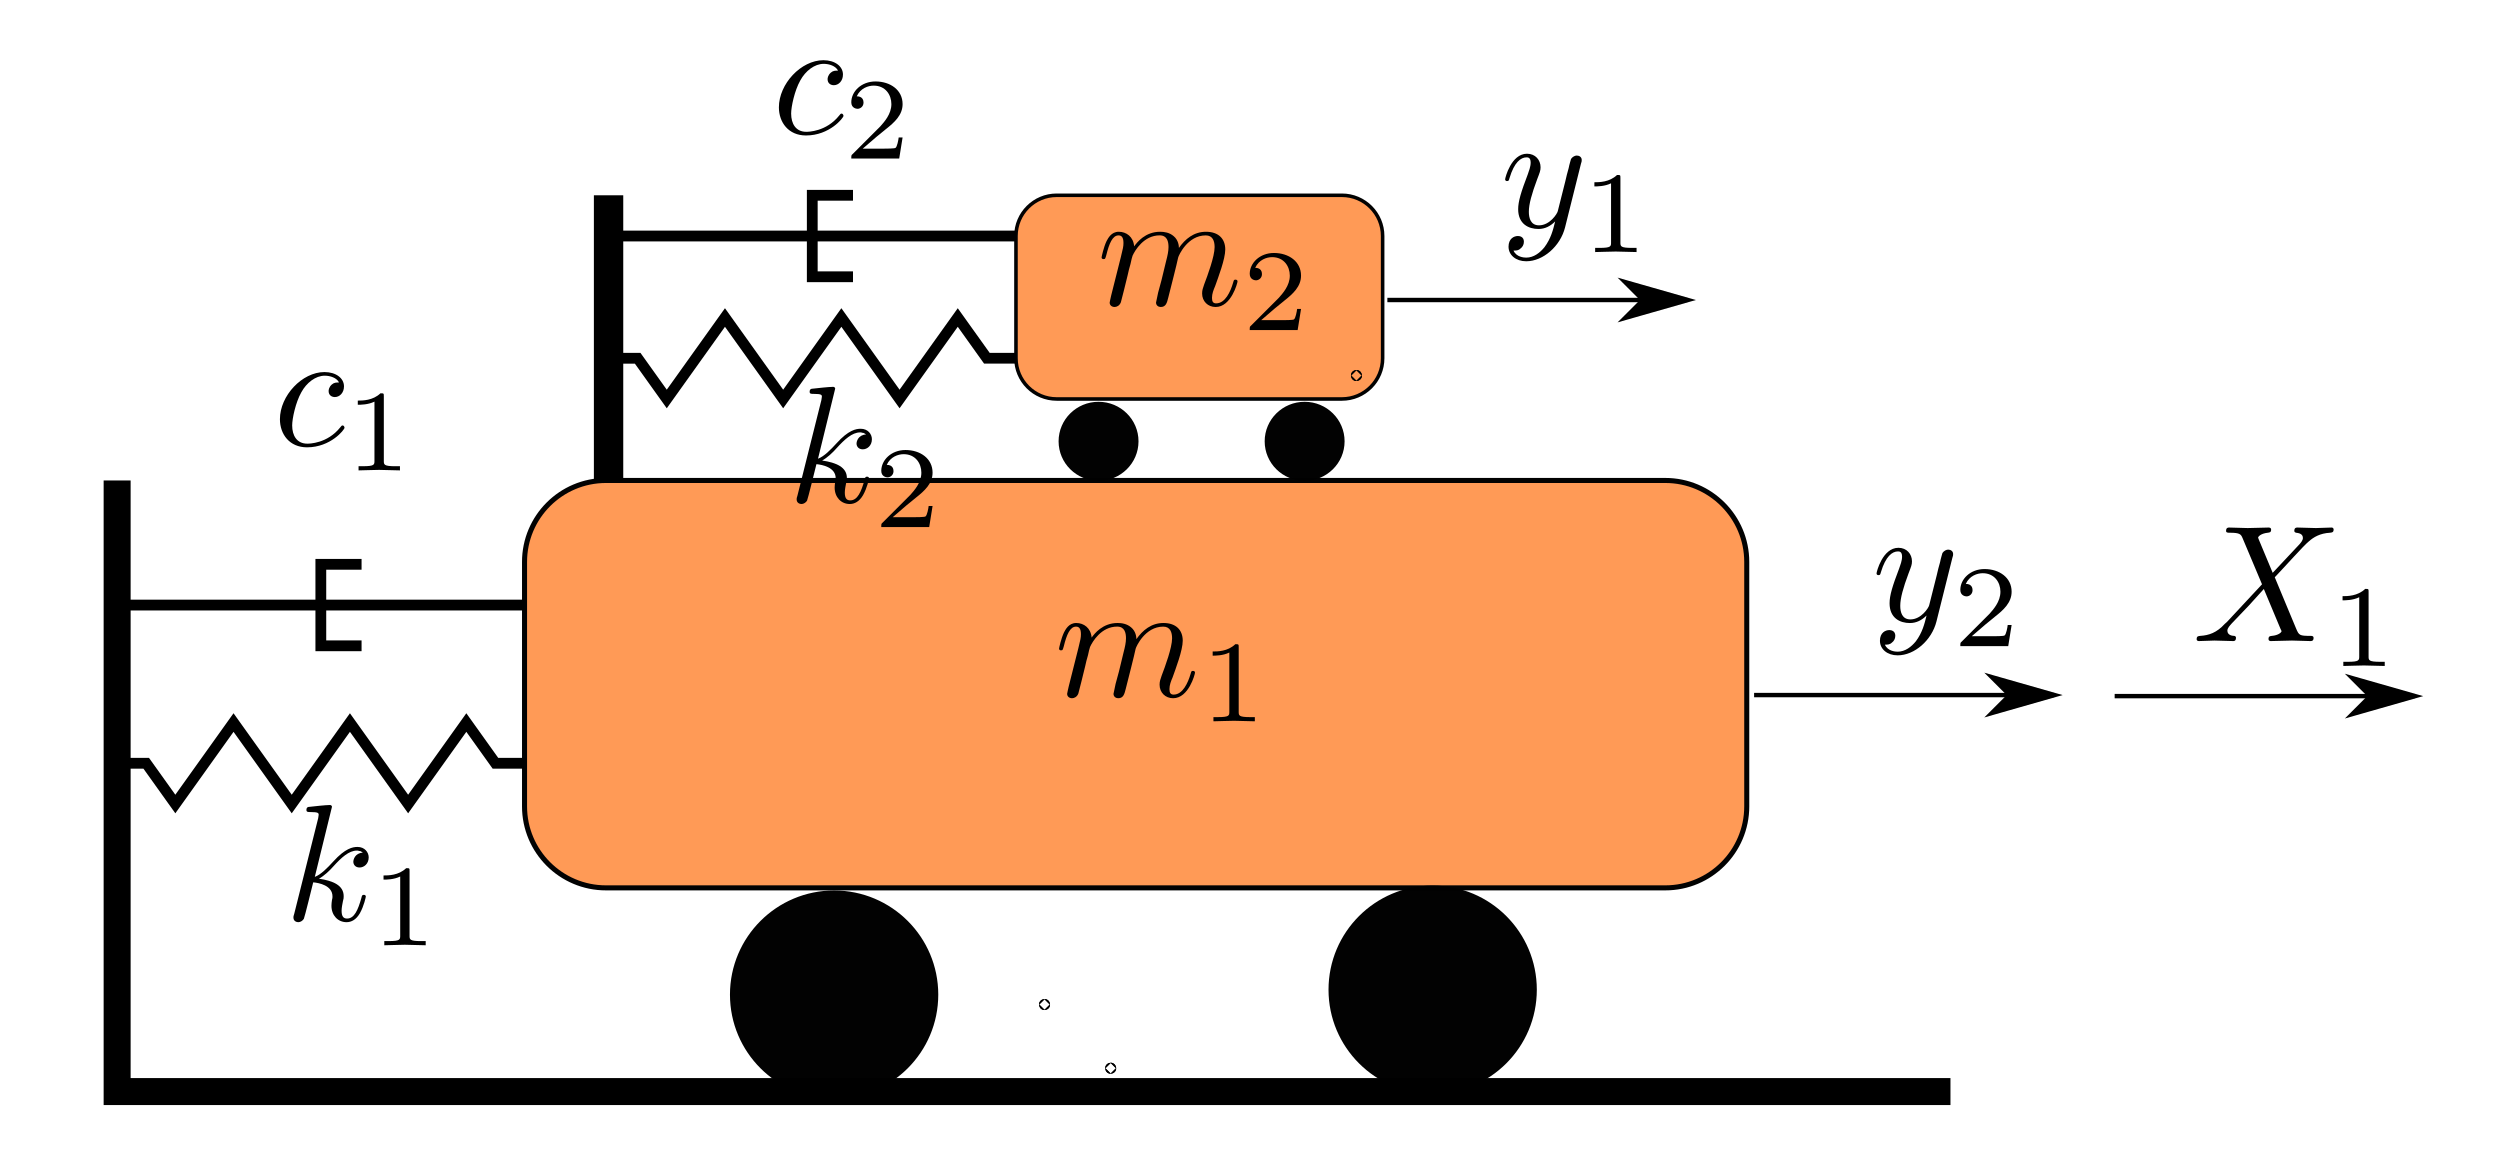
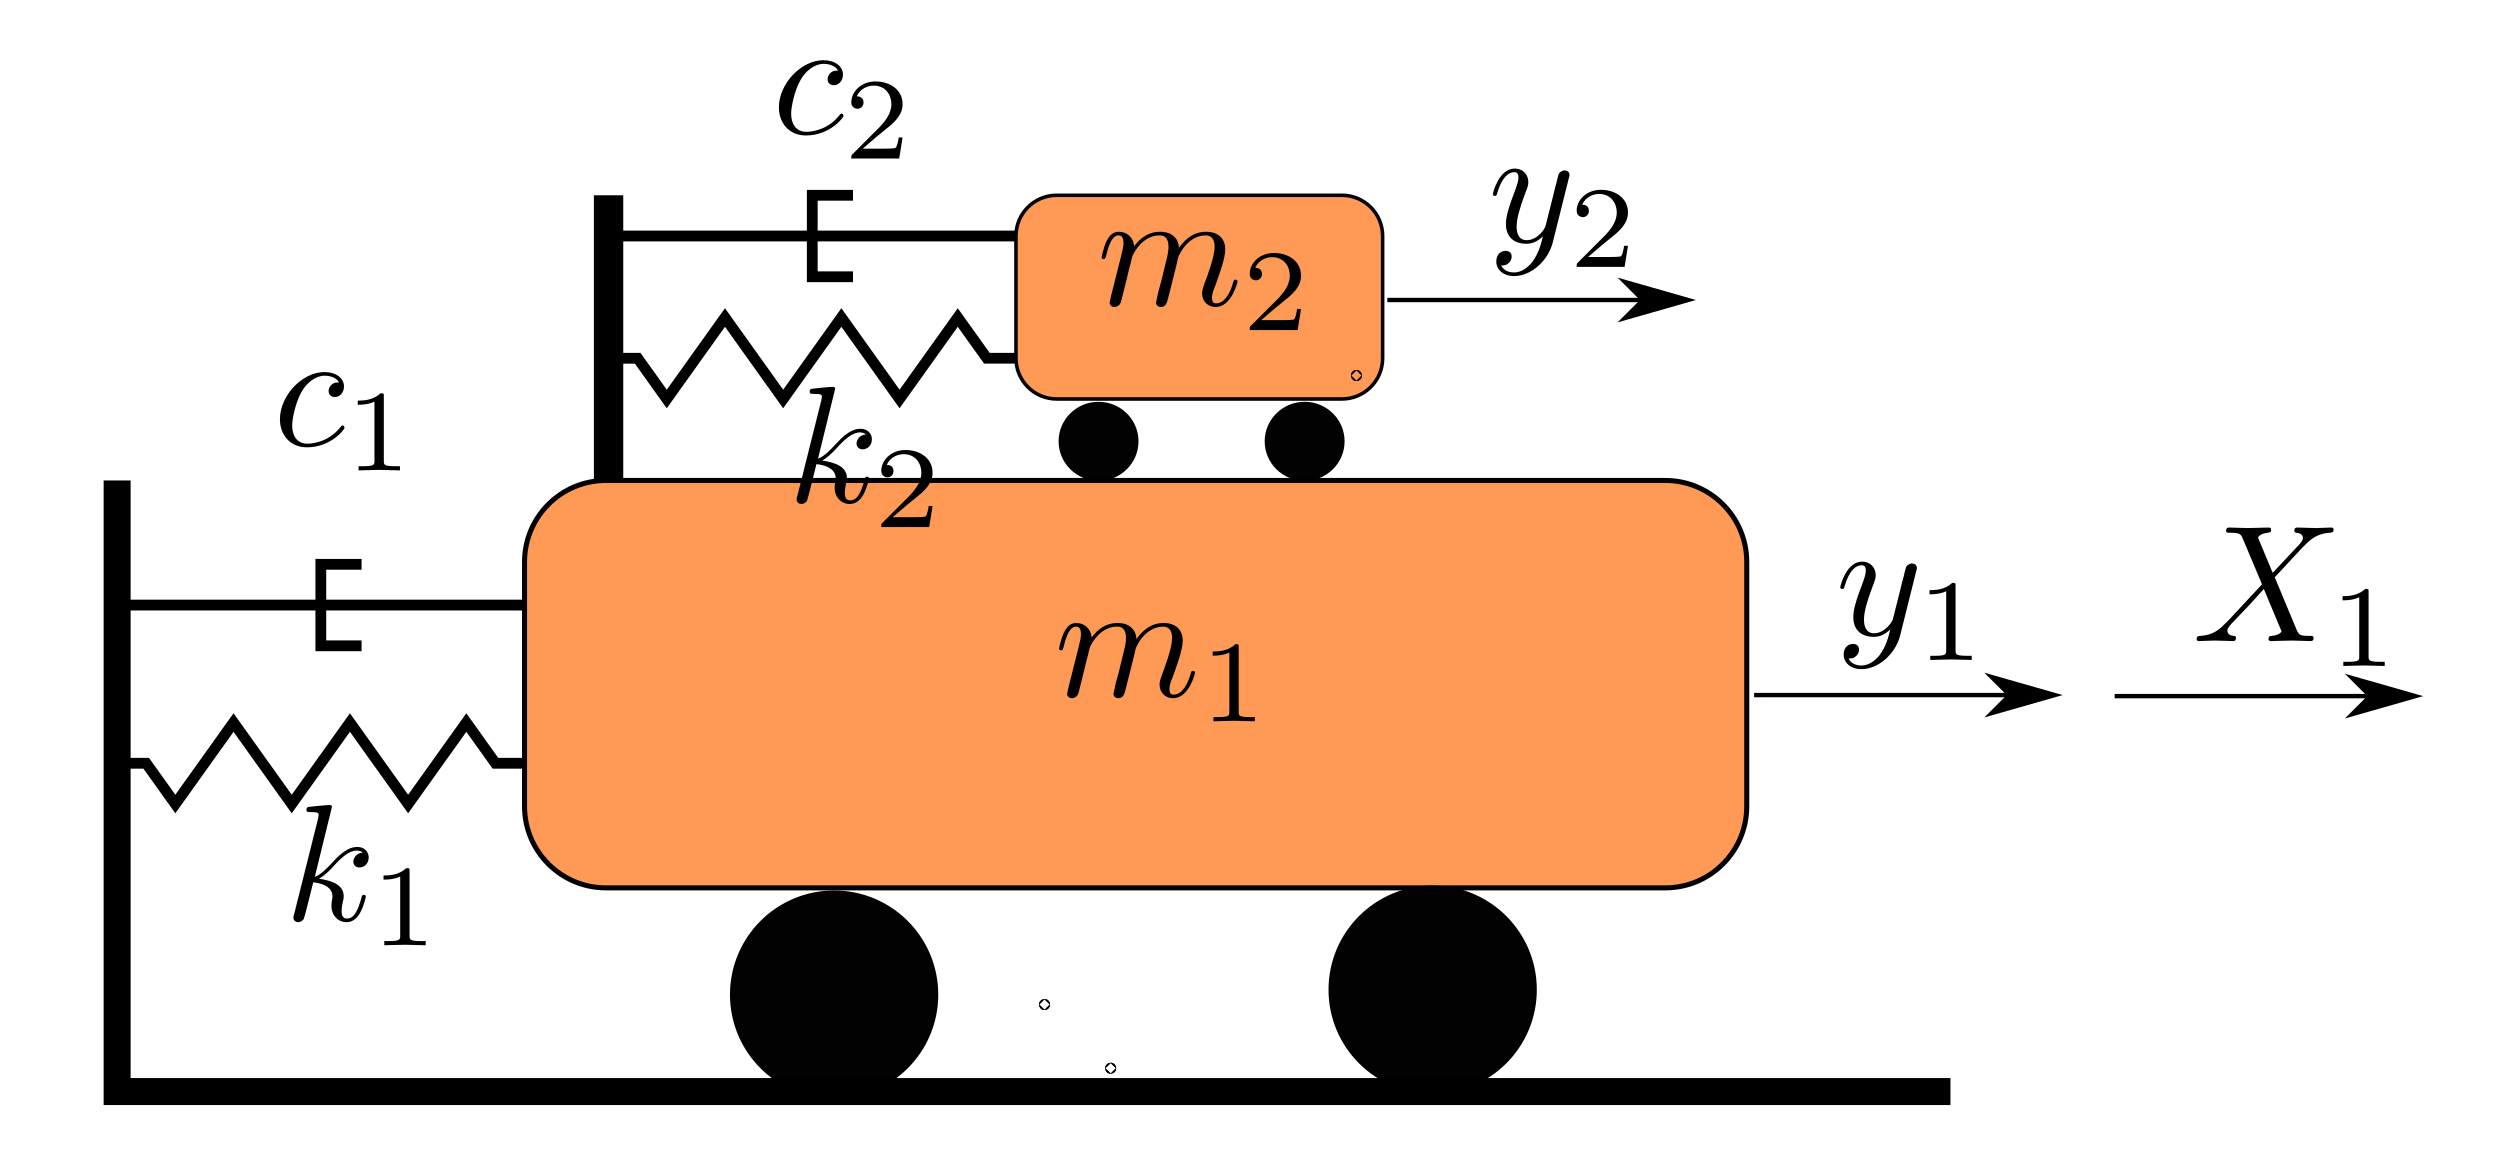
<svg xmlns="http://www.w3.org/2000/svg" xmlns:xlink="http://www.w3.org/1999/xlink" width="150mm" height="70mm" viewBox="0 0 150 70" version="1.1" id="svg5">
  <defs id="defs2">
+     <rect x="359.055" y="-56.693" width="132.283" height="56.693" id="rect13890" />
    <marker style="overflow:visible;" id="Arrow1Lend" refX="0.0" refY="0.0" orient="auto">
      <path transform="scale(0.8) rotate(180) translate(12.5,0)" style="fill-rule:evenodd;fill:context-stroke;stroke:context-stroke;stroke-width:1.0pt;" d="M 0.0,0.0 L 5.0,-5.0 L -12.5,0.0 L 5.0,5.0 L 0.0,0.0 z " id="path4789" />
    </marker>
    <g id="g8746">
      <symbol overflow="visible" id="symbol5460">
        <path style="stroke:none" d="" id="path7923" />
      </symbol>
      <symbol overflow="visible" id="symbol5635">
        <path style="stroke:none" d="M 3.328,-2 C 3.312,-2.031 3.297,-2.047 3.297,-2.062 c 0,0 0.125,-0.078 0.188,-0.125 C 4.328,-2.719 4.625,-2.922 4.844,-3.031 5,-3.094 5.203,-3.172 5.406,-3.188 c 0.062,0 0.141,0 0.141,-0.125 0,-0.078 -0.047,-0.094 -0.062,-0.094 -0.172,0.016 -0.328,0.016 -0.438,0.016 h -0.312 c -0.109,0 -0.219,-0.016 -0.312,-0.016 -0.094,0 -0.125,0.062 -0.125,0.141 0,0 0,0.078 0.094,0.078 C 4.5,-3.172 4.5,-3.141 4.5,-3.125 4.5,-3.078 4.453,-3.047 4.406,-3 c -0.062,0.047 -0.062,0.047 -0.125,0.078 L 2,-1.453 2.375,-2.984 C 2.422,-3.141 2.422,-3.188 2.812,-3.188 c 0.125,0 0.141,0 0.156,0 C 3,-3.219 3.016,-3.281 3.016,-3.312 3.016,-3.328 3,-3.406 2.922,-3.406 c -0.109,0 -0.219,0.016 -0.328,0.016 -0.125,0 -0.25,0 -0.375,0 -0.125,0 -0.234,0 -0.359,0 -0.125,0 -0.25,-0.016 -0.359,-0.016 -0.031,0 -0.125,0 -0.125,0.141 0,0.078 0.062,0.078 0.188,0.078 0.047,0 0.219,0 0.328,0.031 0,0.062 0,0.078 -0.016,0.125 l -0.656,2.625 c -0.047,0.141 -0.047,0.188 -0.438,0.188 -0.125,0 -0.203,0 -0.203,0.141 C 0.578,-0.047 0.625,0 0.672,0 0.781,0 0.891,-0.016 1,-0.016 c 0.125,0 0.25,0 0.375,0 0.125,0 0.25,0 0.375,0 C 1.859,-0.016 1.984,0 2.094,0 c 0.031,0 0.125,0 0.125,-0.141 0,-0.078 -0.078,-0.078 -0.172,-0.078 0,0 -0.125,0 -0.203,-0.016 C 1.719,-0.25 1.703,-0.25 1.703,-0.297 c 0,-0.016 0.062,-0.234 0.094,-0.359 0,-0.047 0.125,-0.5 0.125,-0.516 C 1.938,-1.188 1.938,-1.203 2,-1.234 L 2.797,-1.75 c 0,0 0.047,-0.031 0.047,-0.031 0.016,0 0.016,0 0.062,0.078 l 0.797,1.281 C 3.75,-0.344 3.75,-0.344 3.75,-0.312 c 0,0.094 -0.188,0.094 -0.219,0.094 -0.062,0 -0.141,0 -0.141,0.141 C 3.391,-0.047 3.422,0 3.469,0 3.578,0 3.703,-0.016 3.812,-0.016 c 0.109,0 0.219,0 0.344,0 0.094,0 0.188,0 0.281,0 C 4.5,-0.016 4.703,0 4.719,0 4.797,0 4.828,-0.062 4.828,-0.141 4.828,-0.219 4.75,-0.219 4.688,-0.219 4.5,-0.219 4.406,-0.266 4.328,-0.391 Z m 0,0" id="path414" />
      </symbol>
      <symbol overflow="visible" id="symbol3872">
        <path style="stroke:none" d="" id="path9175" />
      </symbol>
      <symbol overflow="visible" id="symbol842">
        <path style="stroke:none" d="M 2.938,-0.969 H 2.719 c 0,0.094 -0.062,0.406 -0.141,0.453 -0.031,0.031 -0.453,0.031 -0.531,0.031 H 1.078 C 1.406,-0.719 1.766,-1 2.062,-1.203 c 0.453,-0.312 0.875,-0.594 0.875,-1.125 0,-0.641 -0.609,-0.984 -1.312,-0.984 -0.672,0 -1.172,0.375 -1.172,0.875 0,0.25 0.219,0.297 0.297,0.297 0.125,0 0.281,-0.094 0.281,-0.297 0,-0.172 -0.125,-0.281 -0.281,-0.281 0.141,-0.234 0.438,-0.375 0.766,-0.375 0.484,0 0.891,0.281 0.891,0.766 0,0.422 -0.297,0.75 -0.672,1.062 l -1.219,1.031 C 0.469,-0.188 0.453,-0.188 0.453,-0.156 V 0 h 2.312 z m 0,0" id="path5869" />
      </symbol>
      <symbol overflow="visible" id="symbol9033">
        <path style="stroke:none" d="M 1.984,-3.172 C 1.984,-3.312 1.969,-3.312 1.797,-3.312 1.453,-3 0.891,-3 0.797,-3 H 0.719 v 0.219 h 0.078 c 0.109,0 0.438,-0.016 0.734,-0.141 v 2.5 c 0,0.141 0,0.203 -0.531,0.203 H 0.75 V 0 c 0.266,-0.016 0.719,-0.016 1,-0.016 0.297,0 0.734,0 1.016,0.016 v -0.219 h -0.25 c -0.531,0 -0.531,-0.062 -0.531,-0.203 z m 0,0" id="path1079" />
      </symbol>
      <symbol overflow="visible" id="symbol9962">
        <path style="stroke:none" d="" id="path6621" />
      </symbol>
      <symbol overflow="visible" id="symbol2305">
        <path style="stroke:none" d="m 1.453,-1.25 c 0,-0.156 -0.141,-0.297 -0.312,-0.297 -0.156,0 -0.297,0.141 -0.297,0.297 0,0.172 0.141,0.312 0.297,0.312 0.172,0 0.312,-0.141 0.312,-0.312 z m 0,0" id="path5288" />
      </symbol>
    </g>
    <g id="g6823">
      <symbol overflow="visible" id="symbol715">
        <path style="stroke:none" d="" id="path7655" />
      </symbol>
      <symbol overflow="visible" id="symbol7868">
        <path style="stroke:none" d="M 5.078,-4.031 C 5.062,-4.062 5.031,-4.141 5.031,-4.172 c 0,0 0.172,-0.141 0.281,-0.219 l 1.75,-1.344 C 8,-6.438 8.391,-6.469 8.688,-6.5 8.766,-6.516 8.859,-6.516 8.859,-6.703 8.859,-6.734 8.828,-6.812 8.75,-6.812 c -0.219,0 -0.469,0.031 -0.703,0.031 -0.359,0 -0.75,-0.031 -1.109,-0.031 -0.062,0 -0.188,0 -0.188,0.203 0,0.062 0.047,0.094 0.125,0.109 0.219,0.016 0.297,0.062 0.297,0.203 0,0.188 -0.297,0.422 -0.359,0.469 L 2.938,-2.844 3.734,-6.047 C 3.812,-6.406 3.844,-6.5 4.562,-6.5 c 0.25,0 0.344,0 0.344,-0.203 0,-0.078 -0.078,-0.109 -0.141,-0.109 -0.281,0 -1,0.031 -1.281,0.031 C 3.203,-6.781 2.5,-6.812 2.203,-6.812 2.141,-6.812 2,-6.812 2,-6.625 2,-6.5 2.094,-6.5 2.297,-6.5 c 0.125,0 0.312,0.016 0.422,0.016 0.156,0.031 0.219,0.047 0.219,0.172 0,0.031 0,0.062 -0.031,0.188 L 1.562,-0.781 c -0.094,0.391 -0.109,0.469 -0.906,0.469 -0.172,0 -0.281,0 -0.281,0.188 C 0.375,0 0.5,0 0.531,0 0.812,0 1.516,-0.031 1.797,-0.031 2,-0.031 2.219,-0.016 2.438,-0.016 2.656,-0.016 2.875,0 3.078,0 3.156,0 3.281,0 3.281,-0.203 3.281,-0.312 3.188,-0.312 3,-0.312 c -0.375,0 -0.641,0 -0.641,-0.172 0,-0.078 0.047,-0.297 0.078,-0.438 C 2.578,-1.453 2.719,-1.969 2.844,-2.5 l 1.484,-1.156 1.156,2.688 c 0.125,0.266 0.125,0.297 0.125,0.344 0,0.312 -0.438,0.312 -0.531,0.312 -0.109,0 -0.219,0 -0.219,0.203 C 4.859,0 4.984,0 5,0 5.406,0 5.828,-0.031 6.219,-0.031 6.438,-0.031 6.984,0 7.203,0 7.25,0 7.375,0 7.375,-0.203 7.375,-0.312 7.266,-0.312 7.172,-0.312 c -0.406,0 -0.531,-0.094 -0.688,-0.438 z m 0,0" id="path1982" />
      </symbol>
      <symbol overflow="visible" id="symbol7415">
        <path style="stroke:none" d="" id="path6902" />
      </symbol>
      <symbol overflow="visible" id="symbol6372">
        <path style="stroke:none" d="M 3.516,-1.266 H 3.281 c -0.016,0.156 -0.094,0.562 -0.188,0.625 C 3.047,-0.594 2.516,-0.594 2.406,-0.594 H 1.125 c 0.734,-0.641 0.984,-0.844 1.391,-1.172 0.516,-0.406 1,-0.844 1,-1.5 0,-0.844 -0.734,-1.359 -1.625,-1.359 -0.859,0 -1.453,0.609 -1.453,1.25 0,0.344 0.297,0.391 0.375,0.391 0.156,0 0.359,-0.125 0.359,-0.375 0,-0.125 -0.047,-0.375 -0.406,-0.375 C 0.984,-4.219 1.453,-4.375 1.781,-4.375 c 0.703,0 1.062,0.547 1.062,1.109 0,0.609 -0.438,1.078 -0.656,1.328 L 0.516,-0.266 C 0.438,-0.203 0.438,-0.188 0.438,0 h 2.875 z m 0,0" id="path8432" />
      </symbol>
    </g>
    <g id="g1779">
      <symbol overflow="visible" id="symbol1565">
        <path style="stroke:none" d="" id="path9253" />
      </symbol>
      <symbol overflow="visible" id="symbol9997">
        <path style="stroke:none" d="m 2.859,-6.812 c 0,0 0,-0.109 -0.125,-0.109 -0.234,0 -0.953,0.078 -1.219,0.109 -0.078,0 -0.188,0.016 -0.188,0.188 0,0.125 0.094,0.125 0.234,0.125 0.484,0 0.5,0.062 0.5,0.172 L 2.031,-6.125 0.594,-0.391 c -0.047,0.141 -0.047,0.156 -0.047,0.219 0,0.234 0.203,0.281 0.297,0.281 0.125,0 0.266,-0.094 0.328,-0.203 0.047,-0.094 0.5,-1.938 0.562,-2.188 0.344,0.031 1.156,0.188 1.156,0.844 0,0.078 0,0.109 -0.031,0.219 -0.016,0.109 -0.031,0.234 -0.031,0.344 0,0.578 0.391,0.984 0.906,0.984 0.297,0 0.578,-0.156 0.797,-0.531 0.25,-0.438 0.359,-0.984 0.359,-1 0,-0.109 -0.094,-0.109 -0.125,-0.109 -0.094,0 -0.109,0.047 -0.141,0.188 -0.203,0.719 -0.422,1.234 -0.859,1.234 -0.203,0 -0.328,-0.109 -0.328,-0.469 0,-0.172 0.047,-0.406 0.078,-0.562 C 3.562,-1.312 3.562,-1.344 3.562,-1.453 3.562,-2.094 2.938,-2.375 2.078,-2.5 2.391,-2.672 2.719,-2.984 2.938,-3.234 3.422,-3.766 3.875,-4.188 4.359,-4.188 c 0.062,0 0.078,0 0.094,0.016 0.125,0.016 0.125,0.016 0.219,0.078 0.016,0 0.016,0.016 0.031,0.031 -0.469,0.031 -0.562,0.422 -0.562,0.547 0,0.156 0.109,0.344 0.375,0.344 0.266,0 0.547,-0.219 0.547,-0.609 0,-0.297 -0.234,-0.625 -0.672,-0.625 -0.281,0 -0.734,0.078 -1.453,0.875 -0.344,0.375 -0.734,0.781 -1.109,0.922 z m 0,0" id="path6770" />
      </symbol>
      <symbol overflow="visible" id="symbol3712">
        <path style="stroke:none" d="" id="path7881" />
      </symbol>
      <symbol overflow="visible" id="symbol2309">
        <path style="stroke:none" d="m 2.328,-4.438 c 0,-0.188 0,-0.188 -0.203,-0.188 -0.453,0.438 -1.078,0.438 -1.359,0.438 v 0.25 c 0.156,0 0.625,0 1,-0.188 v 3.547 c 0,0.234 0,0.328 -0.688,0.328 H 0.812 V 0 c 0.125,0 0.984,-0.031 1.234,-0.031 0.219,0 1.094,0.031 1.25,0.031 V -0.25 H 3.031 c -0.703,0 -0.703,-0.094 -0.703,-0.328 z m 0,0" id="path1954" />
      </symbol>
    </g>
    <g id="g9793">
      <symbol overflow="visible" id="symbol1967">
        <path style="stroke:none" d="" id="path1281" />
      </symbol>
      <symbol overflow="visible" id="symbol8847">
        <path style="stroke:none" d="m 2.859,-6.812 c 0,0 0,-0.109 -0.125,-0.109 -0.234,0 -0.953,0.078 -1.219,0.109 -0.078,0 -0.188,0.016 -0.188,0.188 0,0.125 0.094,0.125 0.234,0.125 0.484,0 0.5,0.062 0.5,0.172 L 2.031,-6.125 0.594,-0.391 c -0.047,0.141 -0.047,0.156 -0.047,0.219 0,0.234 0.203,0.281 0.297,0.281 0.125,0 0.266,-0.094 0.328,-0.203 0.047,-0.094 0.5,-1.938 0.562,-2.188 0.344,0.031 1.156,0.188 1.156,0.844 0,0.078 0,0.109 -0.031,0.219 -0.016,0.109 -0.031,0.234 -0.031,0.344 0,0.578 0.391,0.984 0.906,0.984 0.297,0 0.578,-0.156 0.797,-0.531 0.25,-0.438 0.359,-0.984 0.359,-1 0,-0.109 -0.094,-0.109 -0.125,-0.109 -0.094,0 -0.109,0.047 -0.141,0.188 -0.203,0.719 -0.422,1.234 -0.859,1.234 -0.203,0 -0.328,-0.109 -0.328,-0.469 0,-0.172 0.047,-0.406 0.078,-0.562 C 3.562,-1.312 3.562,-1.344 3.562,-1.453 3.562,-2.094 2.938,-2.375 2.078,-2.5 2.391,-2.672 2.719,-2.984 2.938,-3.234 3.422,-3.766 3.875,-4.188 4.359,-4.188 c 0.062,0 0.078,0 0.094,0.016 0.125,0.016 0.125,0.016 0.219,0.078 0.016,0 0.016,0.016 0.031,0.031 -0.469,0.031 -0.562,0.422 -0.562,0.547 0,0.156 0.109,0.344 0.375,0.344 0.266,0 0.547,-0.219 0.547,-0.609 0,-0.297 -0.234,-0.625 -0.672,-0.625 -0.281,0 -0.734,0.078 -1.453,0.875 -0.344,0.375 -0.734,0.781 -1.109,0.922 z m 0,0" id="path2977" />
      </symbol>
      <symbol overflow="visible" id="symbol7469">
        <path style="stroke:none" d="" id="path1340" />
      </symbol>
      <symbol overflow="visible" id="symbol8711">
        <path style="stroke:none" d="M 3.516,-1.266 H 3.281 c -0.016,0.156 -0.094,0.562 -0.188,0.625 C 3.047,-0.594 2.516,-0.594 2.406,-0.594 H 1.125 c 0.734,-0.641 0.984,-0.844 1.391,-1.172 0.516,-0.406 1,-0.844 1,-1.5 0,-0.844 -0.734,-1.359 -1.625,-1.359 -0.859,0 -1.453,0.609 -1.453,1.25 0,0.344 0.297,0.391 0.375,0.391 0.156,0 0.359,-0.125 0.359,-0.375 0,-0.125 -0.047,-0.375 -0.406,-0.375 C 0.984,-4.219 1.453,-4.375 1.781,-4.375 c 0.703,0 1.062,0.547 1.062,1.109 0,0.609 -0.438,1.078 -0.656,1.328 L 0.516,-0.266 C 0.438,-0.203 0.438,-0.188 0.438,0 h 2.875 z m 0,0" id="path8282" />
      </symbol>
    </g>
    <g id="g4067">
      <symbol overflow="visible" id="symbol8476">
        <path style="stroke:none" d="" id="path4212" />
      </symbol>
      <symbol overflow="visible" id="symbol6523">
        <path style="stroke:none" d="m 0.875,-0.594 c -0.031,0.156 -0.094,0.391 -0.094,0.438 0,0.172 0.141,0.266 0.297,0.266 0.125,0 0.297,-0.078 0.375,-0.281 0,-0.016 0.125,-0.484 0.188,-0.734 l 0.219,-0.891 C 1.906,-2.031 1.969,-2.25 2.031,-2.469 c 0.031,-0.172 0.109,-0.469 0.125,-0.5 0.141,-0.312 0.672,-1.219 1.625,-1.219 0.453,0 0.531,0.375 0.531,0.703 0,0.25 -0.062,0.531 -0.141,0.828 L 3.891,-1.5 3.688,-0.75 c -0.031,0.203 -0.125,0.547 -0.125,0.594 0,0.172 0.141,0.266 0.281,0.266 0.312,0 0.375,-0.25 0.453,-0.562 0.141,-0.562 0.516,-2.016 0.594,-2.406 0.031,-0.125 0.562,-1.328 1.656,-1.328 0.422,0 0.531,0.344 0.531,0.703 0,0.562 -0.422,1.703 -0.625,2.234 -0.078,0.234 -0.125,0.344 -0.125,0.547 0,0.469 0.344,0.812 0.812,0.812 0.938,0 1.312,-1.453 1.312,-1.531 0,-0.109 -0.094,-0.109 -0.125,-0.109 -0.094,0 -0.094,0.031 -0.141,0.188 -0.156,0.531 -0.469,1.234 -1.016,1.234 -0.172,0 -0.25,-0.094 -0.25,-0.328 0,-0.25 0.094,-0.484 0.188,-0.703 0.188,-0.531 0.609,-1.625 0.609,-2.203 0,-0.641 -0.406,-1.062 -1.156,-1.062 -0.734,0 -1.25,0.438 -1.625,0.969 0,-0.125 -0.031,-0.469 -0.312,-0.703 -0.25,-0.219 -0.562,-0.266 -0.812,-0.266 -0.906,0 -1.391,0.641 -1.562,0.875 -0.047,-0.578 -0.469,-0.875 -0.922,-0.875 -0.453,0 -0.641,0.391 -0.734,0.562 -0.172,0.359 -0.297,0.938 -0.297,0.969 0,0.109 0.094,0.109 0.109,0.109 0.109,0 0.109,-0.016 0.172,-0.234 0.172,-0.703 0.375,-1.188 0.734,-1.188 0.156,0 0.297,0.078 0.297,0.453 0,0.219 -0.031,0.328 -0.156,0.844 z m 0,0" id="path9431" />
      </symbol>
      <symbol overflow="visible" id="symbol5718">
        <path style="stroke:none" d="" id="path5377" />
      </symbol>
      <symbol overflow="visible" id="symbol1724">
        <path style="stroke:none" d="m 2.328,-4.438 c 0,-0.188 0,-0.188 -0.203,-0.188 -0.453,0.438 -1.078,0.438 -1.359,0.438 v 0.25 c 0.156,0 0.625,0 1,-0.188 v 3.547 c 0,0.234 0,0.328 -0.688,0.328 H 0.812 V 0 c 0.125,0 0.984,-0.031 1.234,-0.031 0.219,0 1.094,0.031 1.25,0.031 V -0.25 H 3.031 c -0.703,0 -0.703,-0.094 -0.703,-0.328 z m 0,0" id="path5959" />
      </symbol>
    </g>
    <g id="g1341">
      <symbol overflow="visible" id="symbol8194">
        <path style="stroke:none" d="" id="path8929" />
      </symbol>
      <symbol overflow="visible" id="symbol55">
        <path style="stroke:none" d="m 0.875,-0.594 c -0.031,0.156 -0.094,0.391 -0.094,0.438 0,0.172 0.141,0.266 0.297,0.266 0.125,0 0.297,-0.078 0.375,-0.281 0,-0.016 0.125,-0.484 0.188,-0.734 l 0.219,-0.891 C 1.906,-2.031 1.969,-2.25 2.031,-2.469 c 0.031,-0.172 0.109,-0.469 0.125,-0.5 0.141,-0.312 0.672,-1.219 1.625,-1.219 0.453,0 0.531,0.375 0.531,0.703 0,0.25 -0.062,0.531 -0.141,0.828 L 3.891,-1.5 3.688,-0.75 c -0.031,0.203 -0.125,0.547 -0.125,0.594 0,0.172 0.141,0.266 0.281,0.266 0.312,0 0.375,-0.25 0.453,-0.562 0.141,-0.562 0.516,-2.016 0.594,-2.406 0.031,-0.125 0.562,-1.328 1.656,-1.328 0.422,0 0.531,0.344 0.531,0.703 0,0.562 -0.422,1.703 -0.625,2.234 -0.078,0.234 -0.125,0.344 -0.125,0.547 0,0.469 0.344,0.812 0.812,0.812 0.938,0 1.312,-1.453 1.312,-1.531 0,-0.109 -0.094,-0.109 -0.125,-0.109 -0.094,0 -0.094,0.031 -0.141,0.188 -0.156,0.531 -0.469,1.234 -1.016,1.234 -0.172,0 -0.25,-0.094 -0.25,-0.328 0,-0.25 0.094,-0.484 0.188,-0.703 0.188,-0.531 0.609,-1.625 0.609,-2.203 0,-0.641 -0.406,-1.062 -1.156,-1.062 -0.734,0 -1.25,0.438 -1.625,0.969 0,-0.125 -0.031,-0.469 -0.312,-0.703 -0.25,-0.219 -0.562,-0.266 -0.812,-0.266 -0.906,0 -1.391,0.641 -1.562,0.875 -0.047,-0.578 -0.469,-0.875 -0.922,-0.875 -0.453,0 -0.641,0.391 -0.734,0.562 -0.172,0.359 -0.297,0.938 -0.297,0.969 0,0.109 0.094,0.109 0.109,0.109 0.109,0 0.109,-0.016 0.172,-0.234 0.172,-0.703 0.375,-1.188 0.734,-1.188 0.156,0 0.297,0.078 0.297,0.453 0,0.219 -0.031,0.328 -0.156,0.844 z m 0,0" id="path83" />
      </symbol>
      <symbol overflow="visible" id="symbol8015">
        <path style="stroke:none" d="" id="path478" />
      </symbol>
      <symbol overflow="visible" id="symbol2408">
        <path style="stroke:none" d="M 3.516,-1.266 H 3.281 c -0.016,0.156 -0.094,0.562 -0.188,0.625 C 3.047,-0.594 2.516,-0.594 2.406,-0.594 H 1.125 c 0.734,-0.641 0.984,-0.844 1.391,-1.172 0.516,-0.406 1,-0.844 1,-1.5 0,-0.844 -0.734,-1.359 -1.625,-1.359 -0.859,0 -1.453,0.609 -1.453,1.25 0,0.344 0.297,0.391 0.375,0.391 0.156,0 0.359,-0.125 0.359,-0.375 0,-0.125 -0.047,-0.375 -0.406,-0.375 C 0.984,-4.219 1.453,-4.375 1.781,-4.375 c 0.703,0 1.062,0.547 1.062,1.109 0,0.609 -0.438,1.078 -0.656,1.328 L 0.516,-0.266 C 0.438,-0.203 0.438,-0.188 0.438,0 h 2.875 z m 0,0" id="path7562" />
      </symbol>
    </g>
    <g id="g1406">
      <symbol overflow="visible" id="symbol7509">
        <path style="stroke:none" d="" id="path3154" />
      </symbol>
      <symbol overflow="visible" id="symbol3065">
        <path style="stroke:none" d="m 3.953,-3.781 c -0.172,0 -0.297,0 -0.438,0.125 -0.172,0.156 -0.188,0.328 -0.188,0.391 0,0.25 0.188,0.359 0.375,0.359 0.281,0 0.547,-0.25 0.547,-0.641 0,-0.484 -0.469,-0.859 -1.172,-0.859 -1.344,0 -2.672,1.422 -2.672,2.828 0,0.906 0.578,1.688 1.625,1.688 1.422,0 2.25,-1.062 2.25,-1.172 0,-0.062 -0.047,-0.141 -0.109,-0.141 -0.062,0 -0.078,0.031 -0.141,0.109 -0.781,0.984 -1.875,0.984 -1.984,0.984 -0.625,0 -0.906,-0.484 -0.906,-1.094 0,-0.406 0.203,-1.375 0.547,-1.984 0.312,-0.578 0.859,-1 1.406,-1 0.328,0 0.719,0.125 0.859,0.406 z m 0,0" id="path1902" />
      </symbol>
      <symbol overflow="visible" id="symbol1940">
        <path style="stroke:none" d="" id="path8576" />
      </symbol>
      <symbol overflow="visible" id="symbol2">
        <path style="stroke:none" d="m 2.328,-4.438 c 0,-0.188 0,-0.188 -0.203,-0.188 -0.453,0.438 -1.078,0.438 -1.359,0.438 v 0.25 c 0.156,0 0.625,0 1,-0.188 v 3.547 c 0,0.234 0,0.328 -0.688,0.328 H 0.812 V 0 c 0.125,0 0.984,-0.031 1.234,-0.031 0.219,0 1.094,0.031 1.25,0.031 V -0.25 H 3.031 c -0.703,0 -0.703,-0.094 -0.703,-0.328 z m 0,0" id="path3109" />
      </symbol>
    </g>
    <g id="g6174">
      <symbol overflow="visible" id="symbol9632">
        <path style="stroke:none" d="" id="path3316" />
      </symbol>
      <symbol overflow="visible" id="symbol8867">
        <path style="stroke:none" d="m 3.953,-3.781 c -0.172,0 -0.297,0 -0.438,0.125 -0.172,0.156 -0.188,0.328 -0.188,0.391 0,0.25 0.188,0.359 0.375,0.359 0.281,0 0.547,-0.25 0.547,-0.641 0,-0.484 -0.469,-0.859 -1.172,-0.859 -1.344,0 -2.672,1.422 -2.672,2.828 0,0.906 0.578,1.688 1.625,1.688 1.422,0 2.25,-1.062 2.25,-1.172 0,-0.062 -0.047,-0.141 -0.109,-0.141 -0.062,0 -0.078,0.031 -0.141,0.109 -0.781,0.984 -1.875,0.984 -1.984,0.984 -0.625,0 -0.906,-0.484 -0.906,-1.094 0,-0.406 0.203,-1.375 0.547,-1.984 0.312,-0.578 0.859,-1 1.406,-1 0.328,0 0.719,0.125 0.859,0.406 z m 0,0" id="path3422" />
      </symbol>
      <symbol overflow="visible" id="symbol6331">
        <path style="stroke:none" d="" id="path781" />
      </symbol>
      <symbol overflow="visible" id="symbol9720">
        <path style="stroke:none" d="M 3.516,-1.266 H 3.281 c -0.016,0.156 -0.094,0.562 -0.188,0.625 C 3.047,-0.594 2.516,-0.594 2.406,-0.594 H 1.125 c 0.734,-0.641 0.984,-0.844 1.391,-1.172 0.516,-0.406 1,-0.844 1,-1.5 0,-0.844 -0.734,-1.359 -1.625,-1.359 -0.859,0 -1.453,0.609 -1.453,1.25 0,0.344 0.297,0.391 0.375,0.391 0.156,0 0.359,-0.125 0.359,-0.375 0,-0.125 -0.047,-0.375 -0.406,-0.375 C 0.984,-4.219 1.453,-4.375 1.781,-4.375 c 0.703,0 1.062,0.547 1.062,1.109 0,0.609 -0.438,1.078 -0.656,1.328 L 0.516,-0.266 C 0.438,-0.203 0.438,-0.188 0.438,0 h 2.875 z m 0,0" id="path3555" />
      </symbol>
    </g>
    <marker style="overflow:visible" id="Arrow1Lend-3" refX="0" refY="0" orient="auto">
      <path transform="matrix(-0.8,0,0,-0.8,-10,0)" style="fill:context-stroke;fill-rule:evenodd;stroke:context-stroke;stroke-width:1pt" d="M 0,0 5,-5 -12.5,0 5,5 Z" id="path4789-1" />
    </marker>
    <marker style="overflow:visible" id="Arrow1Lend-8" refX="0" refY="0" orient="auto">
      <path transform="matrix(-0.8,0,0,-0.8,-10,0)" style="fill:context-stroke;fill-rule:evenodd;stroke:context-stroke;stroke-width:1pt" d="M 0,0 5,-5 -12.5,0 5,5 Z" id="path4789-3" />
    </marker>
    <g id="g5763">
      <symbol overflow="visible" id="symbol5013">
        <path style="stroke:none;" d="" id="path7796" />
      </symbol>
      <symbol overflow="visible" id="symbol8773">
        <path style="stroke:none;" d="M 4.844 -3.797 C 4.891 -3.938 4.891 -3.953 4.891 -4.031 C 4.891 -4.203 4.75 -4.297 4.594 -4.297 C 4.5 -4.297 4.344 -4.234 4.25 -4.094 C 4.234 -4.031 4.141 -3.734 4.109 -3.547 C 4.031 -3.297 3.969 -3.016 3.906 -2.75 L 3.453 -0.953 C 3.422 -0.812 2.984 -0.109 2.328 -0.109 C 1.828 -0.109 1.719 -0.547 1.719 -0.922 C 1.719 -1.375 1.891 -2 2.219 -2.875 C 2.375 -3.281 2.422 -3.391 2.422 -3.594 C 2.422 -4.031 2.109 -4.406 1.609 -4.406 C 0.656 -4.406 0.297 -2.953 0.297 -2.875 C 0.297 -2.766 0.391 -2.766 0.406 -2.766 C 0.516 -2.766 0.516 -2.797 0.562 -2.953 C 0.844 -3.891 1.234 -4.188 1.578 -4.188 C 1.656 -4.188 1.828 -4.188 1.828 -3.875 C 1.828 -3.625 1.719 -3.359 1.656 -3.172 C 1.25 -2.109 1.078 -1.547 1.078 -1.078 C 1.078 -0.188 1.703 0.109 2.297 0.109 C 2.688 0.109 3.016 -0.062 3.297 -0.344 C 3.172 0.172 3.047 0.672 2.656 1.203 C 2.391 1.531 2.016 1.828 1.562 1.828 C 1.422 1.828 0.969 1.797 0.797 1.406 C 0.953 1.406 1.094 1.406 1.219 1.281 C 1.328 1.203 1.422 1.062 1.422 0.875 C 1.422 0.562 1.156 0.531 1.062 0.531 C 0.828 0.531 0.5 0.688 0.5 1.172 C 0.5 1.672 0.938 2.047 1.562 2.047 C 2.578 2.047 3.609 1.141 3.891 0.016 Z M 4.844 -3.797 " id="path900" />
      </symbol>
      <symbol overflow="visible" id="symbol1503">
        <path style="stroke:none;" d="" id="path4929" />
      </symbol>
      <symbol overflow="visible" id="symbol4155">
        <path style="stroke:none;" d="M 3.516 -1.266 L 3.281 -1.266 C 3.266 -1.109 3.188 -0.703 3.094 -0.641 C 3.047 -0.594 2.516 -0.594 2.406 -0.594 L 1.125 -0.594 C 1.859 -1.234 2.109 -1.438 2.516 -1.766 C 3.031 -2.172 3.516 -2.609 3.516 -3.266 C 3.516 -4.109 2.781 -4.625 1.891 -4.625 C 1.031 -4.625 0.438 -4.016 0.438 -3.375 C 0.438 -3.031 0.734 -2.984 0.812 -2.984 C 0.969 -2.984 1.172 -3.109 1.172 -3.359 C 1.172 -3.484 1.125 -3.734 0.766 -3.734 C 0.984 -4.219 1.453 -4.375 1.781 -4.375 C 2.484 -4.375 2.844 -3.828 2.844 -3.266 C 2.844 -2.656 2.406 -2.188 2.188 -1.938 L 0.516 -0.266 C 0.438 -0.203 0.438 -0.188 0.438 0 L 3.312 0 Z M 3.516 -1.266 " id="path6833" />
      </symbol>
    </g>
    <g id="g8634">
      <symbol overflow="visible" id="symbol7116">
        <path style="stroke:none;" d="" id="path7747" />
      </symbol>
      <symbol overflow="visible" id="symbol5014">
        <path style="stroke:none;" d="M 4.844 -3.797 C 4.891 -3.938 4.891 -3.953 4.891 -4.031 C 4.891 -4.203 4.75 -4.297 4.594 -4.297 C 4.5 -4.297 4.344 -4.234 4.25 -4.094 C 4.234 -4.031 4.141 -3.734 4.109 -3.547 C 4.031 -3.297 3.969 -3.016 3.906 -2.75 L 3.453 -0.953 C 3.422 -0.812 2.984 -0.109 2.328 -0.109 C 1.828 -0.109 1.719 -0.547 1.719 -0.922 C 1.719 -1.375 1.891 -2 2.219 -2.875 C 2.375 -3.281 2.422 -3.391 2.422 -3.594 C 2.422 -4.031 2.109 -4.406 1.609 -4.406 C 0.656 -4.406 0.297 -2.953 0.297 -2.875 C 0.297 -2.766 0.391 -2.766 0.406 -2.766 C 0.516 -2.766 0.516 -2.797 0.562 -2.953 C 0.844 -3.891 1.234 -4.188 1.578 -4.188 C 1.656 -4.188 1.828 -4.188 1.828 -3.875 C 1.828 -3.625 1.719 -3.359 1.656 -3.172 C 1.25 -2.109 1.078 -1.547 1.078 -1.078 C 1.078 -0.188 1.703 0.109 2.297 0.109 C 2.688 0.109 3.016 -0.062 3.297 -0.344 C 3.172 0.172 3.047 0.672 2.656 1.203 C 2.391 1.531 2.016 1.828 1.562 1.828 C 1.422 1.828 0.969 1.797 0.797 1.406 C 0.953 1.406 1.094 1.406 1.219 1.281 C 1.328 1.203 1.422 1.062 1.422 0.875 C 1.422 0.562 1.156 0.531 1.062 0.531 C 0.828 0.531 0.5 0.688 0.5 1.172 C 0.5 1.672 0.938 2.047 1.562 2.047 C 2.578 2.047 3.609 1.141 3.891 0.016 Z M 4.844 -3.797 " id="path8028" />
      </symbol>
      <symbol overflow="visible" id="symbol805">
        <path style="stroke:none;" d="" id="path1519" />
      </symbol>
      <symbol overflow="visible" id="symbol8268">
        <path style="stroke:none;" d="M 2.328 -4.438 C 2.328 -4.625 2.328 -4.625 2.125 -4.625 C 1.672 -4.188 1.047 -4.188 0.766 -4.188 L 0.766 -3.938 C 0.922 -3.938 1.391 -3.938 1.766 -4.125 L 1.766 -0.578 C 1.766 -0.344 1.766 -0.25 1.078 -0.25 L 0.812 -0.25 L 0.812 0 C 0.938 0 1.797 -0.031 2.047 -0.031 C 2.266 -0.031 3.141 0 3.297 0 L 3.297 -0.25 L 3.031 -0.25 C 2.328 -0.25 2.328 -0.344 2.328 -0.578 Z M 2.328 -4.438 " id="path5931" />
      </symbol>
    </g>
    <g id="g3750">
      <symbol overflow="visible" id="symbol7922">
        <path style="stroke:none;" d="" id="path4017" />
      </symbol>
      <symbol overflow="visible" id="symbol6081">
        <path style="stroke:none;" d="M 4.828 -4.094 L 4 -6.078 C 3.969 -6.156 3.953 -6.203 3.953 -6.203 C 3.953 -6.266 4.109 -6.453 4.531 -6.5 C 4.641 -6.516 4.734 -6.516 4.734 -6.688 C 4.734 -6.812 4.609 -6.812 4.578 -6.812 C 4.172 -6.812 3.75 -6.781 3.328 -6.781 C 3.078 -6.781 2.469 -6.812 2.219 -6.812 C 2.156 -6.812 2.031 -6.812 2.031 -6.609 C 2.031 -6.5 2.141 -6.5 2.266 -6.5 C 2.859 -6.5 2.922 -6.406 3.016 -6.188 L 4.188 -3.406 L 2.078 -1.141 L 1.953 -1.031 C 1.469 -0.5 1 -0.344 0.484 -0.312 C 0.359 -0.297 0.266 -0.297 0.266 -0.109 C 0.266 -0.094 0.266 0 0.406 0 C 0.703 0 1.031 -0.031 1.328 -0.031 C 1.703 -0.031 2.094 0 2.453 0 C 2.516 0 2.625 0 2.625 -0.203 C 2.625 -0.297 2.531 -0.312 2.516 -0.312 C 2.422 -0.312 2.109 -0.344 2.109 -0.625 C 2.109 -0.781 2.266 -0.938 2.375 -1.062 L 3.406 -2.141 L 4.297 -3.125 L 5.297 -0.734 C 5.344 -0.625 5.359 -0.625 5.359 -0.594 C 5.359 -0.516 5.156 -0.344 4.781 -0.312 C 4.672 -0.297 4.578 -0.297 4.578 -0.125 C 4.578 0 4.688 0 4.719 0 C 5 0 5.703 -0.031 5.984 -0.031 C 6.234 -0.031 6.844 0 7.094 0 C 7.156 0 7.281 0 7.281 -0.188 C 7.281 -0.312 7.172 -0.312 7.094 -0.312 C 6.438 -0.312 6.406 -0.344 6.234 -0.75 C 5.859 -1.672 5.188 -3.234 4.953 -3.828 C 5.625 -4.531 6.672 -5.719 7 -5.984 C 7.281 -6.234 7.672 -6.469 8.266 -6.5 C 8.391 -6.516 8.484 -6.516 8.484 -6.703 C 8.484 -6.703 8.484 -6.812 8.359 -6.812 C 8.062 -6.812 7.719 -6.781 7.422 -6.781 C 7.047 -6.781 6.672 -6.812 6.312 -6.812 C 6.25 -6.812 6.125 -6.812 6.125 -6.609 C 6.125 -6.547 6.172 -6.516 6.234 -6.5 C 6.328 -6.484 6.641 -6.469 6.641 -6.188 C 6.641 -6.047 6.531 -5.922 6.453 -5.828 Z M 4.828 -4.094 " id="path2362" />
      </symbol>
      <symbol overflow="visible" id="symbol770">
        <path style="stroke:none;" d="" id="path8891" />
      </symbol>
      <symbol overflow="visible" id="symbol8771">
        <path style="stroke:none;" d="M 2.328 -4.438 C 2.328 -4.625 2.328 -4.625 2.125 -4.625 C 1.672 -4.188 1.047 -4.188 0.766 -4.188 L 0.766 -3.938 C 0.922 -3.938 1.391 -3.938 1.766 -4.125 L 1.766 -0.578 C 1.766 -0.344 1.766 -0.25 1.078 -0.25 L 0.812 -0.25 L 0.812 0 C 0.938 0 1.797 -0.031 2.047 -0.031 C 2.266 -0.031 3.141 0 3.297 0 L 3.297 -0.25 L 3.031 -0.25 C 2.328 -0.25 2.328 -0.344 2.328 -0.578 Z M 2.328 -4.438 " id="path9845" />
      </symbol>
    </g>
  </defs>
  <g id="layer1">
    <rect style="opacity:0.99;fill:#ff9955;stroke:#000000;stroke-width:0.303;stroke-miterlimit:1" id="rect848" width="73.333" height="24.444" x="31.472" y="28.828" ry="4.889" />
    <rect style="opacity:0.99;fill:#ff9955;stroke:#000000;stroke-width:0.214;stroke-miterlimit:1" id="rect1024" width="22" height="12.222" x="60.958" y="11.717" ry="2.444" />
    <ellipse style="opacity:0.99;fill:#000000;stroke:#000000;stroke-width:0.105;stroke-miterlimit:1" id="path1048" cx="65.913" cy="26.479" rx="2.345" ry="2.319" />
    <circle id="path1165" style="fill:#ff9955;stroke:#000000;stroke-width:0.647" cx="62.672" cy="60.272" r="0.008" />
    <circle id="path1167" style="fill:#ff9955;stroke:#000000;stroke-width:0.647" cx="62.672" cy="60.272" r="0.008" />
    <circle id="path1169" style="fill:#ff9955;stroke:#000000;stroke-width:0.647" cx="66.641" cy="64.094" r="0.008" />
    <circle id="path1171" style="fill:#ff9955;stroke:#000000;stroke-width:0.647" cx="66.641" cy="64.094" r="0.008" />
    <circle id="path1173" style="fill:#ff9955;stroke:#000000;stroke-width:0.647" cx="81.386" cy="22.531" r="0.008" />
    <circle id="path1175" style="fill:#ff9955;stroke:#000000;stroke-width:0.647" cx="81.386" cy="22.531" r="0.008" />
    <circle style="opacity:0.99;fill:#000000;stroke:#000000;stroke-width:0.276;stroke-miterlimit:1" id="path1048-8" cx="50.047" cy="59.677" r="6.111" />
    <circle style="opacity:0.99;fill:#000000;stroke:#000000;stroke-width:0.276;stroke-miterlimit:1" id="path1048-3" cx="85.96" cy="59.383" r="6.111" />
    <path style="fill:none;stroke:#000000;stroke-width:1.762;stroke-linecap:butt;stroke-linejoin:miter;stroke-miterlimit:4;stroke-dasharray:none;stroke-opacity:1" d="M 36.514,28.828 V 11.717" id="path1667" />
    <path style="fill:none;stroke:#000000;stroke-width:0.648;stroke-linecap:butt;stroke-linejoin:miter;stroke-miterlimit:4;stroke-dasharray:none;stroke-opacity:1" d="m 31.472,45.796 h -1.746 l -1.746,-2.444 -3.492,4.889 -3.492,-4.889 -3.492,4.889 -3.492,-4.889 -3.492,4.889 -1.746,-2.444 H 7.028" id="path1669" />
    <path style="fill:none;stroke:#000000;stroke-width:0.648;stroke-linecap:butt;stroke-linejoin:miter;stroke-miterlimit:4;stroke-dasharray:none;stroke-opacity:1" d="M 31.472,36.304 H 7.028" id="path1784" />
    <path style="fill:none;stroke:#000000;stroke-width:0.647px;stroke-linecap:butt;stroke-linejoin:miter;stroke-opacity:1" d="m 21.694,38.748 h -2.444 v -4.889 h 2.444" id="path1899" />
    <path style="fill:none;stroke:#000000;stroke-width:1.619;stroke-linecap:butt;stroke-linejoin:miter;stroke-miterlimit:4;stroke-dasharray:none;stroke-opacity:1" d="M 7.028,28.828 V 65.494 H 117.028" id="path2014" />
    <path style="fill:none;stroke:#000000;stroke-width:0.648;stroke-linecap:butt;stroke-linejoin:miter;stroke-miterlimit:4;stroke-dasharray:none;stroke-opacity:1" d="m 60.958,21.494 h -1.746 l -1.746,-2.444 -3.492,4.889 -3.492,-4.889 -3.492,4.889 -3.492,-4.889 -3.492,4.889 -1.746,-2.444 h -1.746" id="path1669-9" />
    <path style="fill:none;stroke:#000000;stroke-width:0.648;stroke-linecap:butt;stroke-linejoin:miter;stroke-miterlimit:4;stroke-dasharray:none;stroke-opacity:1" d="M 60.958,14.161 H 36.514" id="path1784-2" />
    <path style="fill:none;stroke:#000000;stroke-width:0.647px;stroke-linecap:butt;stroke-linejoin:miter;stroke-opacity:1" d="m 51.18,16.606 h -2.444 v -4.889 h 2.444" id="path1899-7" />
    <ellipse style="opacity:0.99;fill:#000000;stroke:#000000;stroke-width:0.105;stroke-miterlimit:1" id="path1048-2" cx="78.278" cy="26.479" rx="2.345" ry="2.319" />
    <g transform="translate(-186.536, -27.2085)" id="g2858">
      <g transform="translate(-3.46046, -5.07916)" id="g3081">
        <g id="g9260">
          <g style="fill:#000000;fill-opacity:1" id="g386" transform="matrix(0.349967 0 0 0.349967 193.661 56.6215)">
            <g transform="matrix(2.85741,0,0,2.85741,-822.2988,-180.1021)" id="g3396">
              <g id="g3277">
                <g style="fill:#000000;fill-opacity:1" id="g7669">
                  <use xlink:href="#symbol9997" x="301.172" y="93.918" id="use3272" width="100%" height="100%" />
                </g>
                <g style="fill:#000000;fill-opacity:1" id="g4727">
                  <use xlink:href="#symbol2309" x="306.359" y="95.412" id="use4038" width="100%" height="100%" />
                </g>
              </g>
            </g>
            <g transform="matrix(2.85741,0,0,2.85741,-736.0261,-251.7951)" id="g3585">
              <g id="g3013">
                <g style="fill:#000000;fill-opacity:1" id="g9299">
                  <use xlink:href="#symbol8847" x="301.172" y="93.918" id="use3411" width="100%" height="100%" />
                </g>
                <g style="fill:#000000;fill-opacity:1" id="g4854">
                  <use xlink:href="#symbol8711" x="306.359" y="95.412" id="use8178" width="100%" height="100%" />
                </g>
              </g>
            </g>
            <g transform="matrix(2.85741,0,0,2.85741,-685.2333,-218.5004)" id="g3801">
              <g id="g3455">
                <g style="fill:#000000;fill-opacity:1" id="g7013">
                  <use xlink:href="#symbol6523" x="299.392" y="93.918" id="use491" width="100%" height="100%" />
                </g>
                <g style="fill:#000000;fill-opacity:1" id="g4845">
                  <use xlink:href="#symbol1724" x="308.139" y="95.412" id="use882" width="100%" height="100%" />
                </g>
              </g>
            </g>
            <g transform="matrix(2.85741,0,0,2.85741,-677.9425,-285.5759)" id="g4047">
              <g id="g1072">
                <g style="fill:#000000;fill-opacity:1" id="g839">
                  <use xlink:href="#symbol55" x="299.392" y="93.918" id="use7437" width="100%" height="100%" />
                </g>
                <g style="fill:#000000;fill-opacity:1" id="g1394">
                  <use xlink:href="#symbol2408" x="308.139" y="95.412" id="use28" width="100%" height="100%" />
                </g>
              </g>
            </g>
            <g transform="matrix(2.85741,0,0,2.85741,-825.4601,-261.5162)" id="g4323">
              <g id="g4798">
                <g style="fill:#000000;fill-opacity:1" id="g5607">
                  <use xlink:href="#symbol3065" x="301.61" y="93.918" id="use8840" width="100%" height="100%" />
                </g>
                <g style="fill:#000000;fill-opacity:1" id="g4695">
                  <use xlink:href="#symbol2" x="305.921" y="95.412" id="use1114" width="100%" height="100%" />
                </g>
              </g>
            </g>
            <g transform="matrix(2.85741,0,0,2.85741,-739.9145,-314.9822)" id="g4629">
              <g id="g1957">
                <g style="fill:#000000;fill-opacity:1" id="g7213">
                  <use xlink:href="#symbol8867" x="301.61" y="93.918" id="use3472" width="100%" height="100%" />
                </g>
                <g style="fill:#000000;fill-opacity:1" id="g9628">
                  <use xlink:href="#symbol9720" x="305.921" y="95.412" id="use2775" width="100%" height="100%" />
                </g>
              </g>
            </g>
            <path style="fill:none;stroke:#000000;stroke-width:0.756px;stroke-linecap:butt;stroke-linejoin:miter;stroke-opacity:1;marker-end:url(#Arrow1Lend)" d="m 227.386,-18.098 h 51.433" id="path4704" />
            <path style="fill:none;fill-opacity:1;stroke:#000000;stroke-width:0.756px;stroke-linecap:butt;stroke-linejoin:miter;stroke-opacity:1;marker-end:url(#Arrow1Lend-3)" d="m 352.076,49.813 h 51.433" id="path4704-8" />
            <path style="fill:none;fill-opacity:1;stroke:#000000;stroke-width:0.756px;stroke-linecap:butt;stroke-linejoin:miter;stroke-opacity:1;marker-end:url(#Arrow1Lend-8)" d="m 290.261,49.634 h 51.433" id="path4704-9" />
-             <g transform="matrix(2.85741,0,0,2.85741,-550.5978,-231.3881)" id="g5602">
+             <g transform="matrix(2.85741,0,0,2.85741,-616.3719,-296.4061)" id="g5602">
              <g id="g3513">
                <g style="fill:#000000;fill-opacity:1" id="g1875">
                  <use xlink:href="#symbol8773" x="301.323" y="93.918" id="use4813" width="100%" height="100%" />
                </g>
                <g style="fill:#000000;fill-opacity:1" id="g7075">
                  <use xlink:href="#symbol4155" x="306.208" y="95.412" id="use3296" width="100%" height="100%" />
                </g>
              </g>
            </g>
-             <g transform="matrix(2.85741,0,0,2.85741,-614.273,-298.9496)" id="g6029">
+             <g transform="matrix(2.85741,0,0,2.85741,-556.8152,-229.0174)" id="g6029">
              <g id="g352">
                <g style="fill:#000000;fill-opacity:1" id="g6133">
                  <use xlink:href="#symbol5014" x="301.323" y="93.918" id="use9009" width="100%" height="100%" />
                </g>
                <g style="fill:#000000;fill-opacity:1" id="g8134">
                  <use xlink:href="#symbol8268" x="306.208" y="95.412" id="use8494" width="100%" height="100%" />
                </g>
              </g>
            </g>
            <g transform="matrix(2.85741,0,0,2.85741,-490.8151,-227.9856)" id="g6443">
              <g id="g2121">
                <g style="fill:#000000;fill-opacity:1" id="g3803">
                  <use xlink:href="#symbol6081" x="299.638" y="93.918" id="use938" width="100%" height="100%" />
                </g>
                <g style="fill:#000000;fill-opacity:1" id="g4960">
                  <use xlink:href="#symbol8771" x="307.892" y="95.412" id="use377" width="100%" height="100%" />
                </g>
              </g>
            </g>
+             <text xml:space="preserve" transform="matrix(0.7560237,0,0,0.7560237,-10.4711,-69.53181)" id="text13888" style="fill:black;fill-opacity:1;line-height:1.25;stroke:none;font-family:sans-serif;font-style:normal;font-weight:normal;font-size:40px;white-space:pre;shape-inside:url(#rect13890)" />
          </g>
        </g>
      </g>
    </g>
  </g>
</svg>
